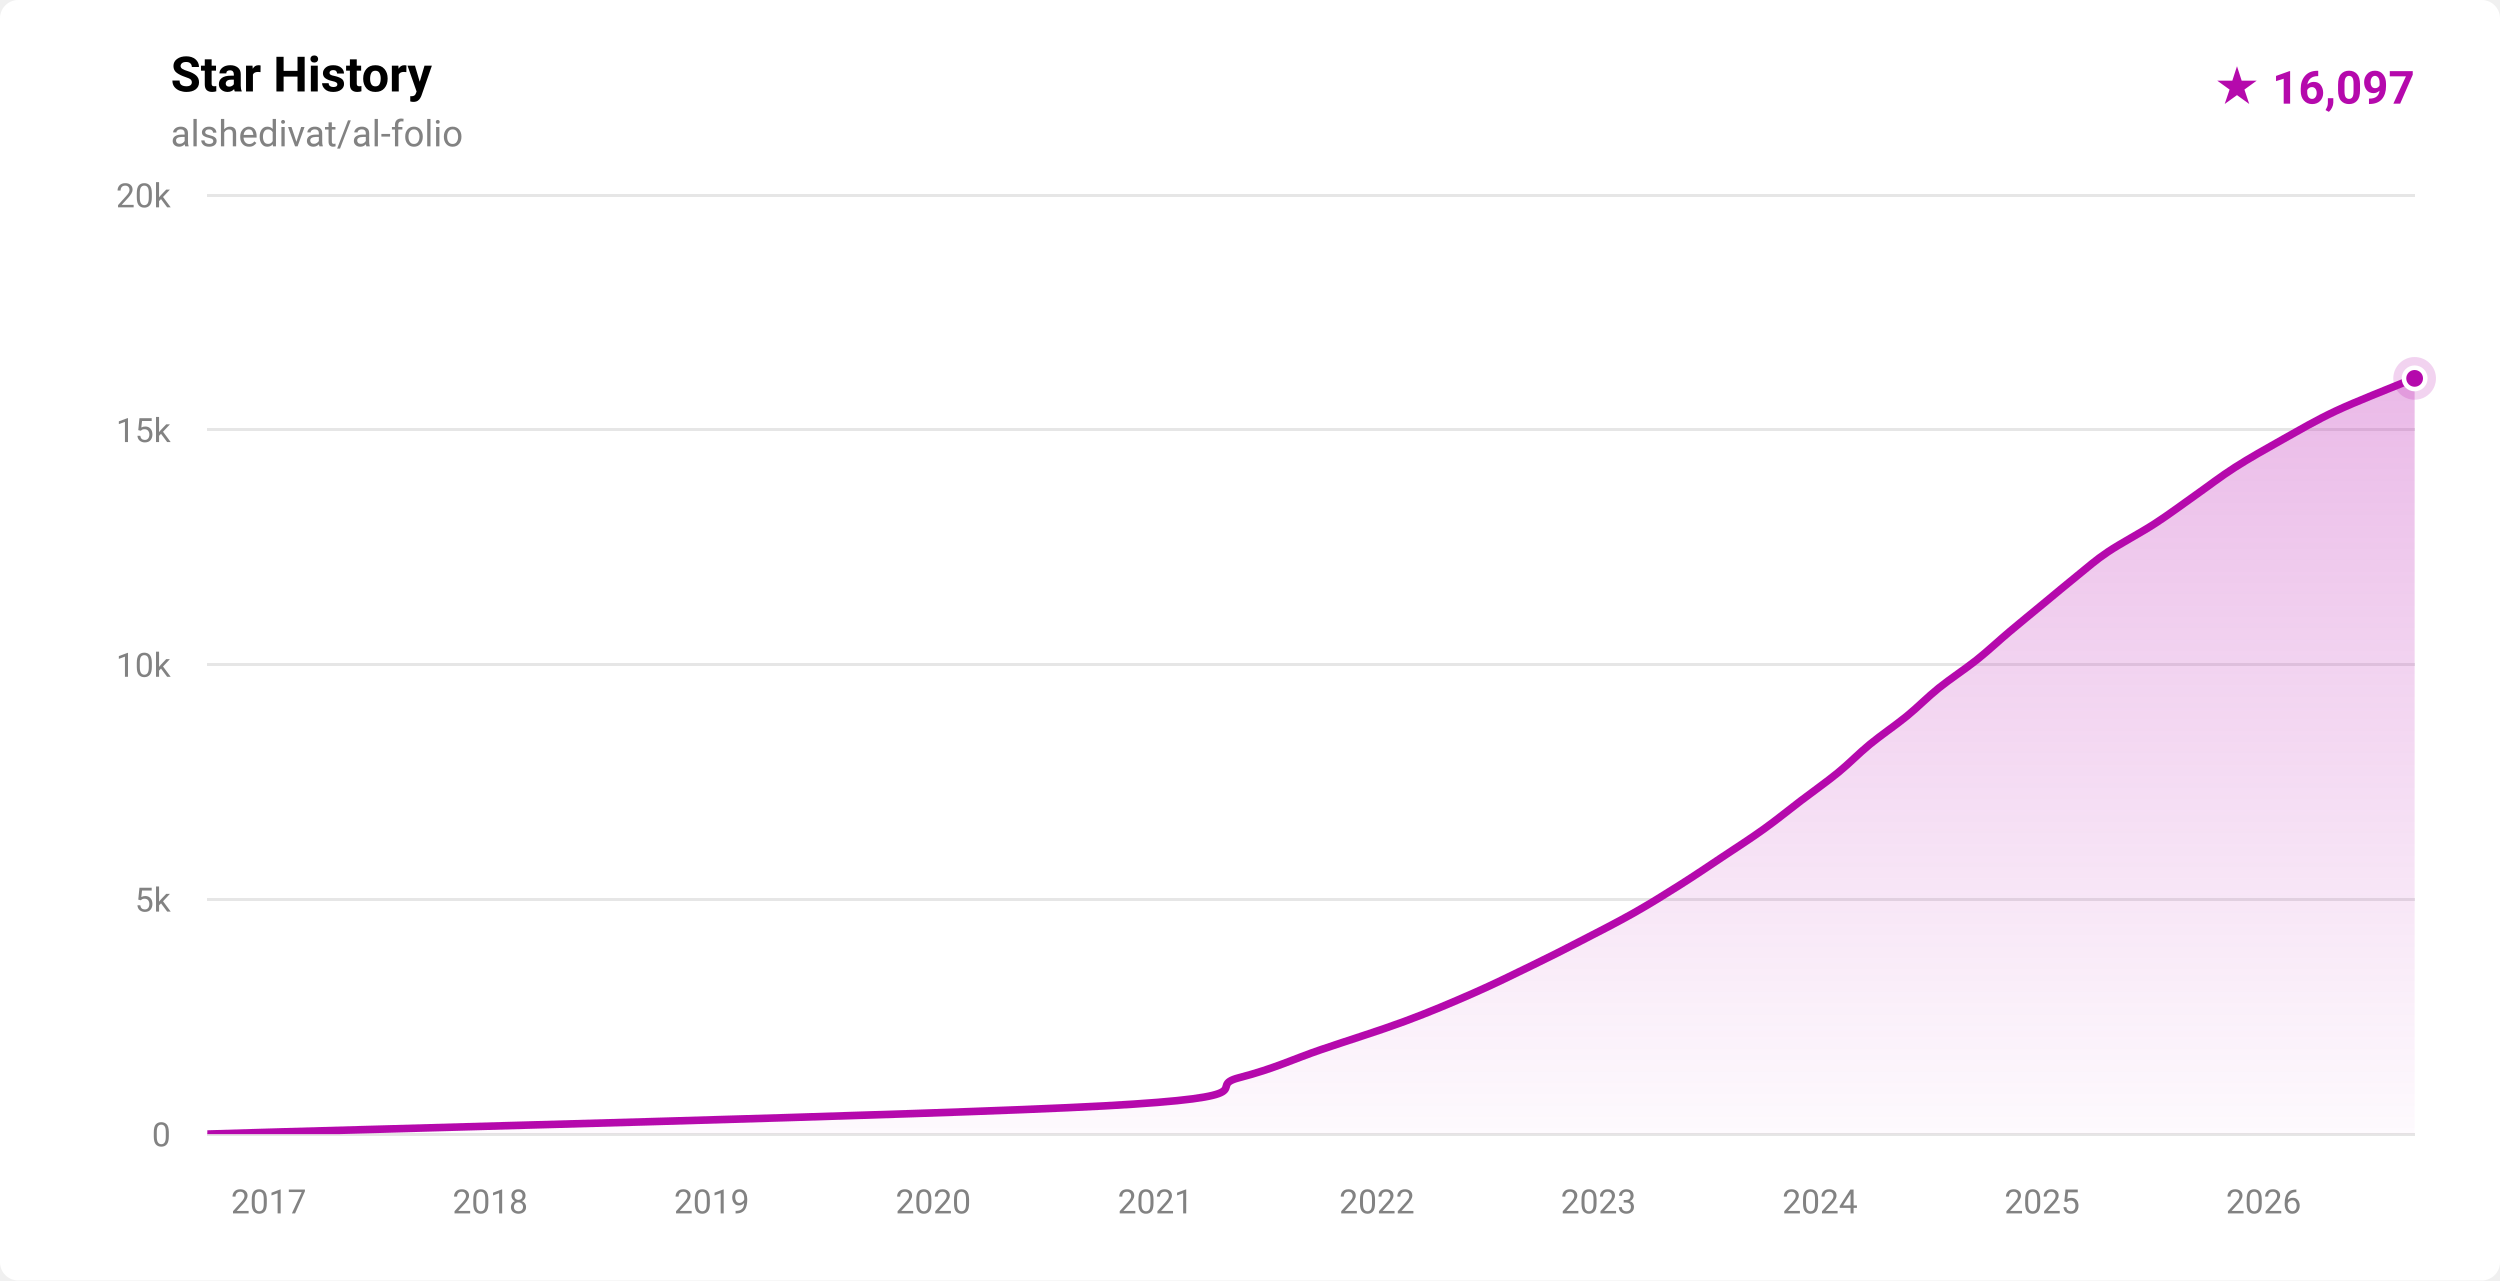
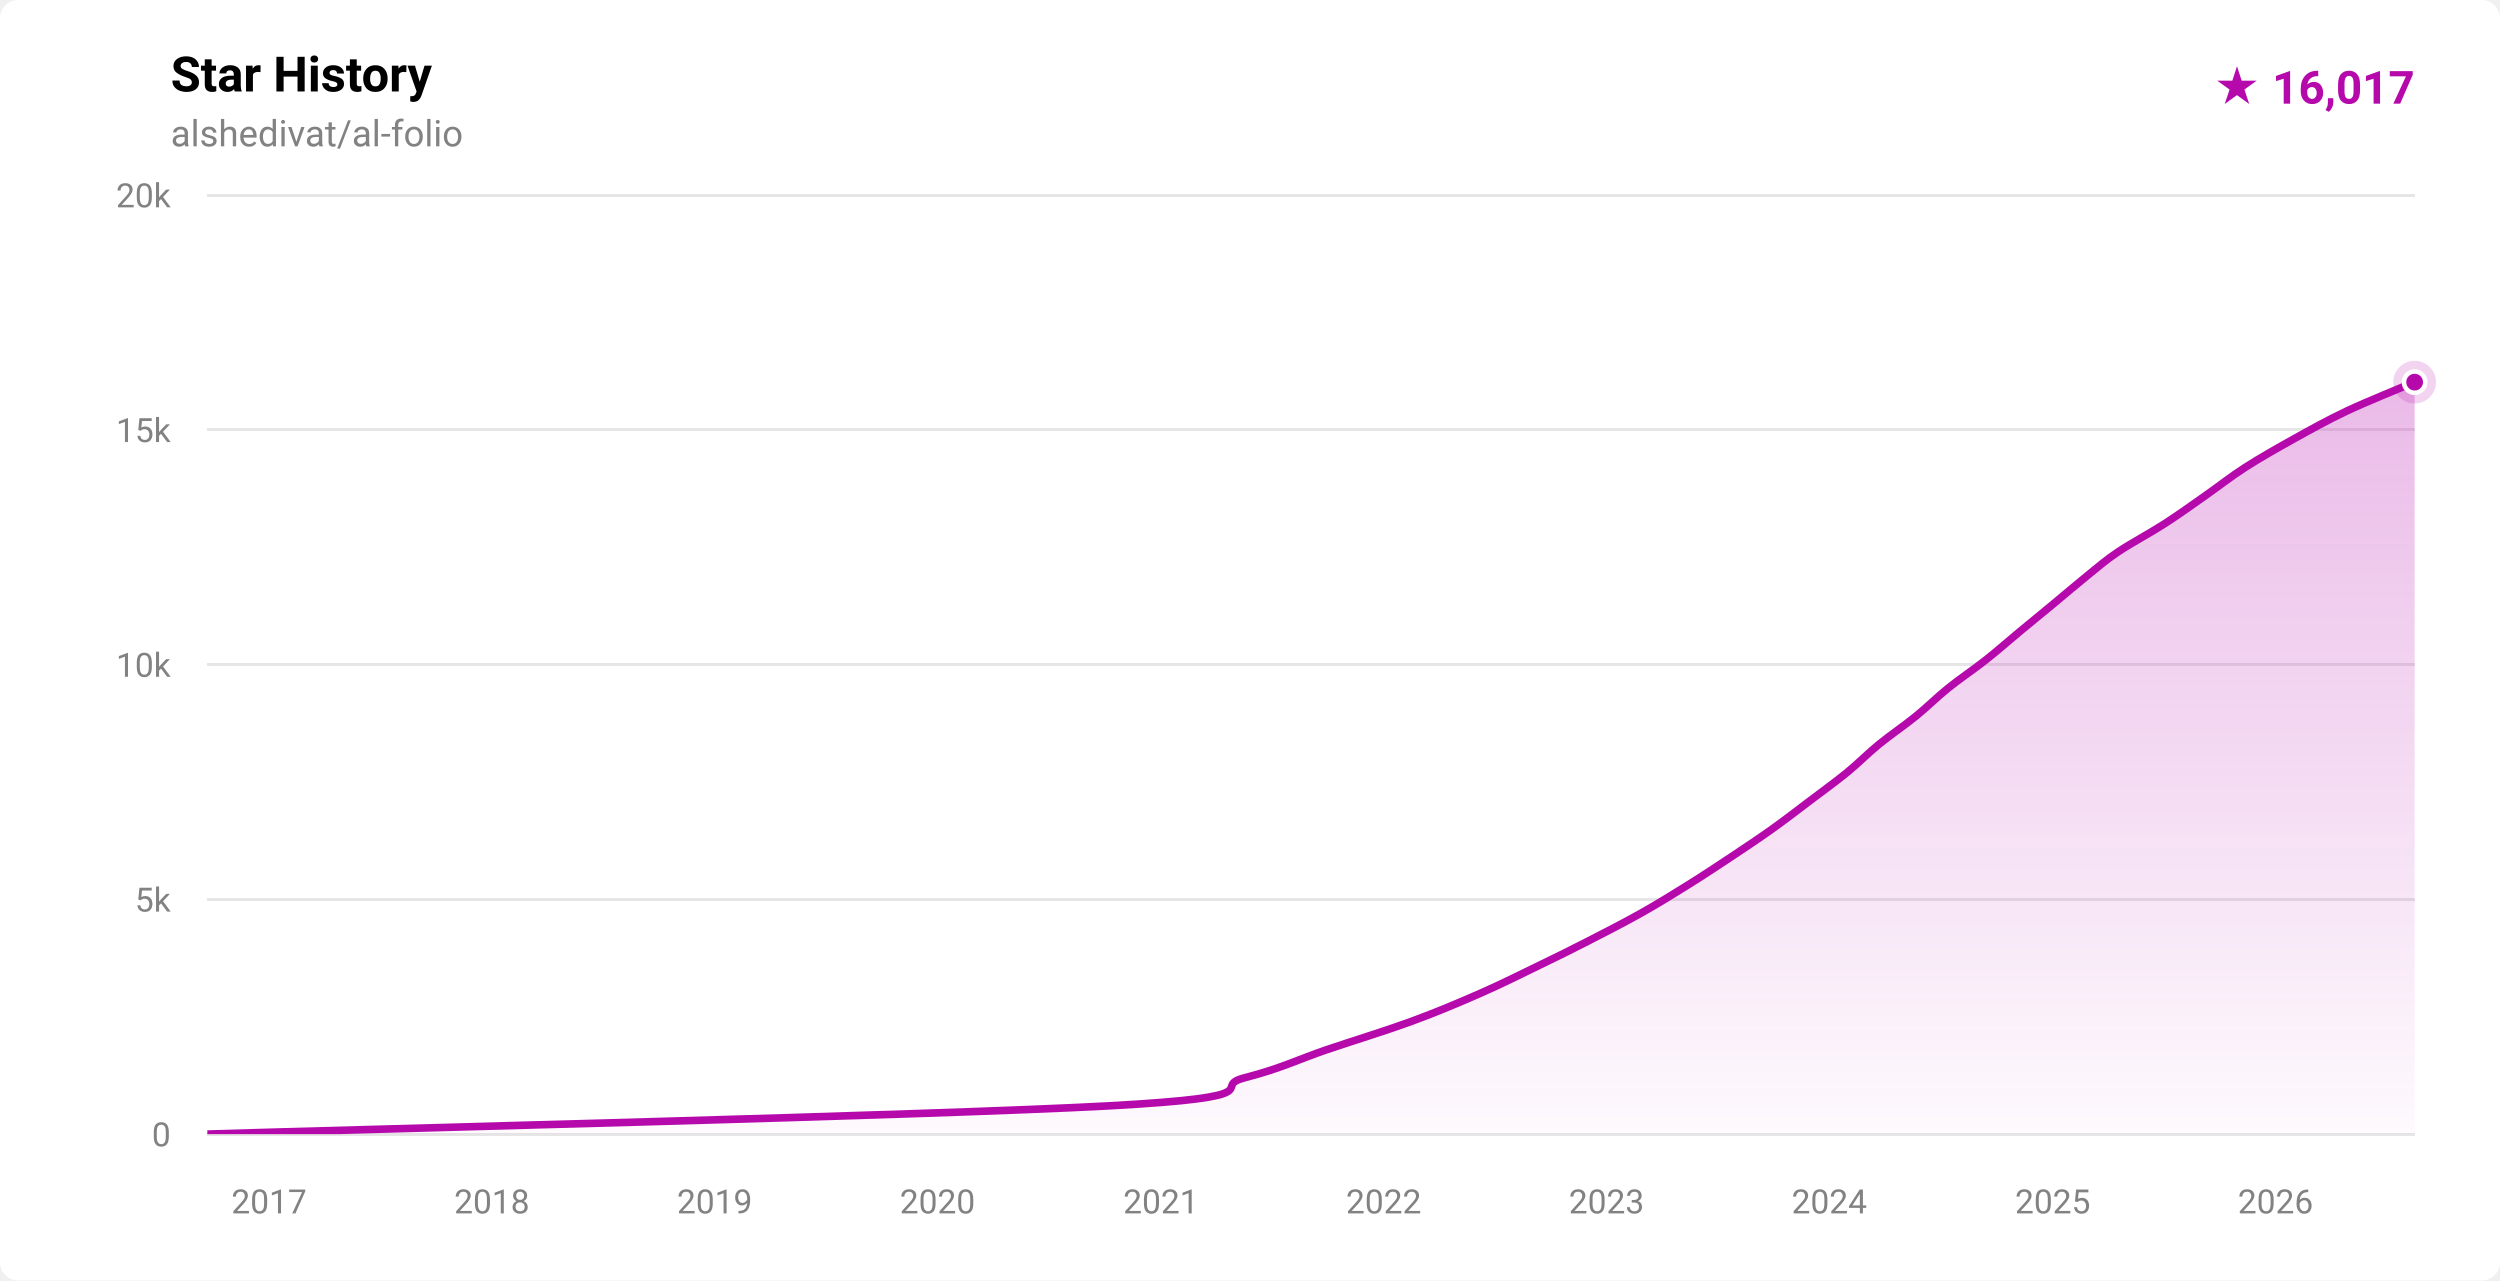
- <svg xmlns="http://www.w3.org/2000/svg" width="820" height="420" viewBox="0 0 820 420" role="img" aria-label="Star history for alshedivat/al-folio: 16097 stars">
+ <svg xmlns="http://www.w3.org/2000/svg" width="820" height="420" viewBox="0 0 820 420" role="img" aria-label="Star history for alshedivat/al-folio: 16017 stars">
  <defs>
    <linearGradient id="fill-light" x1="0" y1="0" x2="0" y2="1">
      <stop offset="0%" stop-color="rgba(181,9,172,0.28)" />
      <stop offset="100%" stop-color="rgba(181,9,172,0.02)" />
    </linearGradient>
    <clipPath id="plot-light">
      <rect x="68" y="64" width="724" height="308" />
    </clipPath>
  </defs>
  <style>
    .ttl { font: 600 16px -apple-system,BlinkMacSystemFont,'Segoe UI',Roboto,'Helvetica Neue',Arial,sans-serif; fill: #000000; }
    .sub { font: 400 12px -apple-system,BlinkMacSystemFont,'Segoe UI',Roboto,'Helvetica Neue',Arial,sans-serif; fill: #828282; }
    .ax  { font: 400 11px -apple-system,BlinkMacSystemFont,'Segoe UI',Roboto,'Helvetica Neue',Arial,sans-serif; fill: #828282; }
    .tot { font: 700 15px -apple-system,BlinkMacSystemFont,'Segoe UI',Roboto,'Helvetica Neue',Arial,sans-serif; fill: #b509ac; }
  </style>
  <rect width="820" height="420" fill="#ffffff" rx="6" />
  <text x="56" y="30" class="ttl">Star History</text>
  <text x="56" y="48" class="sub">alshedivat/al-folio</text>
-   <text x="792" y="34" text-anchor="end" class="tot">★ 16,097</text>
+   <text x="792" y="34" text-anchor="end" class="tot">★ 16,017</text>
  <g stroke="rgba(0,0,0,0.10)" stroke-width="1" shape-rendering="crispEdges">
    <line x1="68" y1="372.00" x2="792" y2="372.00" />
    <line x1="68" y1="295.00" x2="792" y2="295.00" />
    <line x1="68" y1="218.00" x2="792" y2="218.00" />
    <line x1="68" y1="141.00" x2="792" y2="141.00" />
    <line x1="68" y1="64.00" x2="792" y2="64.00" />
  </g>
  <g>
    <text x="56" y="376.00" text-anchor="end" class="ax">0</text>
    <text x="56" y="299.00" text-anchor="end" class="ax">5k</text>
    <text x="56" y="222.00" text-anchor="end" class="ax">10k</text>
    <text x="56" y="145.00" text-anchor="end" class="ax">15k</text>
    <text x="56" y="68.00" text-anchor="end" class="ax">20k</text>
  </g>
  <g>
-     <text x="88.13" y="398" text-anchor="middle" class="ax">2017</text>
-     <text x="160.79" y="398" text-anchor="middle" class="ax">2018</text>
-     <text x="233.45" y="398" text-anchor="middle" class="ax">2019</text>
-     <text x="306.11" y="398" text-anchor="middle" class="ax">2020</text>
-     <text x="378.97" y="398" text-anchor="middle" class="ax">2021</text>
-     <text x="451.63" y="398" text-anchor="middle" class="ax">2022</text>
-     <text x="524.29" y="398" text-anchor="middle" class="ax">2023</text>
-     <text x="596.95" y="398" text-anchor="middle" class="ax">2024</text>
-     <text x="669.81" y="398" text-anchor="middle" class="ax">2025</text>
-     <text x="742.47" y="398" text-anchor="middle" class="ax">2026</text>
+     <text x="88.25" y="398" text-anchor="middle" class="ax">2017</text>
+     <text x="161.33" y="398" text-anchor="middle" class="ax">2018</text>
+     <text x="234.41" y="398" text-anchor="middle" class="ax">2019</text>
+     <text x="307.49" y="398" text-anchor="middle" class="ax">2020</text>
+     <text x="380.77" y="398" text-anchor="middle" class="ax">2021</text>
+     <text x="453.85" y="398" text-anchor="middle" class="ax">2022</text>
+     <text x="526.93" y="398" text-anchor="middle" class="ax">2023</text>
+     <text x="600.01" y="398" text-anchor="middle" class="ax">2024</text>
+     <text x="673.29" y="398" text-anchor="middle" class="ax">2025</text>
+     <text x="746.37" y="398" text-anchor="middle" class="ax">2026</text>
  </g>
  <g clip-path="url(#plot-light)">
-     <path d="M 68.00,371.98 C 117.01,370.44 305.68,365.82 362.08,362.74 C 418.48,359.66 394.50,356.58 406.38,353.50 C 418.25,350.42 424.29,347.34 433.34,344.26 C 442.39,341.18 452.35,338.10 460.67,335.02 C 468.98,331.94 476.21,328.86 483.23,325.78 C 490.25,322.70 496.96,319.37 502.78,316.54 C 508.59,313.72 512.63,311.67 518.10,308.84 C 523.57,306.02 530.15,302.68 535.61,299.60 C 541.07,296.52 545.99,293.44 550.87,290.36 C 555.75,287.28 560.28,284.20 564.90,281.12 C 569.53,278.04 574.32,274.96 578.61,271.88 C 582.91,268.80 586.64,265.72 590.69,262.64 C 594.73,259.56 599.12,256.48 602.89,253.40 C 606.66,250.32 609.54,247.24 613.29,244.16 C 617.04,241.08 621.62,238.00 625.40,234.92 C 629.17,231.84 632.09,228.76 635.92,225.68 C 639.75,222.60 644.50,219.52 648.37,216.44 C 652.23,213.36 655.45,210.28 659.11,207.20 C 662.76,204.12 666.55,201.04 670.28,197.96 C 674.01,194.88 677.96,191.55 681.48,188.72 C 685.00,185.90 687.18,183.85 691.39,181.02 C 695.60,178.20 701.98,174.86 706.74,171.78 C 711.50,168.70 715.55,165.62 719.94,162.54 C 724.33,159.46 728.24,156.38 733.06,153.30 C 737.88,150.22 743.35,147.14 748.85,144.06 C 754.36,140.98 759.55,137.90 766.10,134.82 C 772.66,131.74 783.87,127.37 788.19,125.58 C 792.50,123.80 791.36,124.35 792.00,124.11 L 792.00,372.00 L 68.00,372.00 Z" fill="url(#fill-light)" />
-     <path d="M 68.00,371.98 C 117.01,370.44 305.68,365.82 362.08,362.74 C 418.48,359.66 394.50,356.58 406.38,353.50 C 418.25,350.42 424.29,347.34 433.34,344.26 C 442.39,341.18 452.35,338.10 460.67,335.02 C 468.98,331.94 476.21,328.86 483.23,325.78 C 490.25,322.70 496.96,319.37 502.78,316.54 C 508.59,313.72 512.63,311.67 518.10,308.84 C 523.57,306.02 530.15,302.68 535.61,299.60 C 541.07,296.52 545.99,293.44 550.87,290.36 C 555.75,287.28 560.28,284.20 564.90,281.12 C 569.53,278.04 574.32,274.96 578.61,271.88 C 582.91,268.80 586.64,265.72 590.69,262.64 C 594.73,259.56 599.12,256.48 602.89,253.40 C 606.66,250.32 609.54,247.24 613.29,244.16 C 617.04,241.08 621.62,238.00 625.40,234.92 C 629.17,231.84 632.09,228.76 635.92,225.68 C 639.75,222.60 644.50,219.52 648.37,216.44 C 652.23,213.36 655.45,210.28 659.11,207.20 C 662.76,204.12 666.55,201.04 670.28,197.96 C 674.01,194.88 677.96,191.55 681.48,188.72 C 685.00,185.90 687.18,183.85 691.39,181.02 C 695.60,178.20 701.98,174.86 706.74,171.78 C 711.50,168.70 715.55,165.62 719.94,162.54 C 724.33,159.46 728.24,156.38 733.06,153.30 C 737.88,150.22 743.35,147.14 748.85,144.06 C 754.36,140.98 759.55,137.90 766.10,134.82 C 772.66,131.74 783.87,127.37 788.19,125.58 C 792.50,123.80 791.36,124.35 792.00,124.11" fill="none" stroke="#b509ac" stroke-width="2.5" stroke-linecap="round" stroke-linejoin="round" />
+     <path d="M 68.00,371.98 C 117.22,370.44 306.63,365.82 363.34,362.74 C 420.06,359.66 396.28,356.58 408.27,353.50 C 420.26,350.42 426.17,347.34 435.28,344.26 C 444.38,341.18 454.53,338.10 462.92,335.02 C 471.31,331.94 478.58,328.86 485.60,325.78 C 492.62,322.70 499.23,319.37 505.06,316.54 C 510.89,313.72 515.08,311.67 520.58,308.84 C 526.09,306.02 532.62,302.68 538.10,299.60 C 543.59,296.52 548.56,293.44 553.50,290.36 C 558.44,287.28 563.09,284.20 567.73,281.12 C 572.37,278.04 577.00,274.96 581.32,271.88 C 585.64,268.80 589.59,265.72 593.67,262.64 C 597.74,259.56 602.02,256.48 605.79,253.40 C 609.56,250.32 612.51,247.24 616.27,244.16 C 620.04,241.08 624.61,238.00 628.40,234.92 C 632.19,231.84 635.20,228.76 639.03,225.68 C 642.85,222.60 647.46,219.52 651.36,216.44 C 655.26,213.36 658.72,210.28 662.43,207.20 C 666.15,204.12 669.93,201.04 673.65,197.96 C 677.37,194.88 681.24,191.55 684.75,188.72 C 688.26,185.90 690.51,183.85 694.72,181.02 C 698.93,178.20 705.21,174.86 709.99,171.78 C 714.77,168.70 719.00,165.62 723.40,162.54 C 727.81,159.46 731.64,156.38 736.44,153.30 C 741.24,150.22 746.66,147.14 752.20,144.06 C 757.75,140.98 763.21,137.90 769.73,134.82 C 776.25,131.74 787.62,127.17 791.34,125.58 C 795.05,124.00 791.89,125.38 792.00,125.34 L 792.00,372.00 L 68.00,372.00 Z" fill="url(#fill-light)" />
+     <path d="M 68.00,371.98 C 117.22,370.44 306.63,365.82 363.34,362.74 C 420.06,359.66 396.28,356.58 408.27,353.50 C 420.26,350.42 426.17,347.34 435.28,344.26 C 444.38,341.18 454.53,338.10 462.92,335.02 C 471.31,331.94 478.58,328.86 485.60,325.78 C 492.62,322.70 499.23,319.37 505.06,316.54 C 510.89,313.72 515.08,311.67 520.58,308.84 C 526.09,306.02 532.62,302.68 538.10,299.60 C 543.59,296.52 548.56,293.44 553.50,290.36 C 558.44,287.28 563.09,284.20 567.73,281.12 C 572.37,278.04 577.00,274.96 581.32,271.88 C 585.64,268.80 589.59,265.72 593.67,262.64 C 597.74,259.56 602.02,256.48 605.79,253.40 C 609.56,250.32 612.51,247.24 616.27,244.16 C 620.04,241.08 624.61,238.00 628.40,234.92 C 632.19,231.84 635.20,228.76 639.03,225.68 C 642.85,222.60 647.46,219.52 651.36,216.44 C 655.26,213.36 658.72,210.28 662.43,207.20 C 666.15,204.12 669.93,201.04 673.65,197.96 C 677.37,194.88 681.24,191.55 684.75,188.72 C 688.26,185.90 690.51,183.85 694.72,181.02 C 698.93,178.20 705.21,174.86 709.99,171.78 C 714.77,168.70 719.00,165.62 723.40,162.54 C 727.81,159.46 731.64,156.38 736.44,153.30 C 741.24,150.22 746.66,147.14 752.20,144.06 C 757.75,140.98 763.21,137.90 769.73,134.82 C 776.25,131.74 787.62,127.17 791.34,125.58 C 795.05,124.00 791.89,125.38 792.00,125.34" fill="none" stroke="#b509ac" stroke-width="2.5" stroke-linecap="round" stroke-linejoin="round" />
  </g>
-   <circle cx="792.00" cy="124.11" r="7" fill="#b509ac" opacity="0.18" />
-   <circle cx="792.00" cy="124.11" r="3.5" fill="#b509ac" stroke="#ffffff" stroke-width="1.5" />
+   <circle cx="792.00" cy="125.34" r="7" fill="#b509ac" opacity="0.18" />
+   <circle cx="792.00" cy="125.34" r="3.5" fill="#b509ac" stroke="#ffffff" stroke-width="1.5" />
</svg>
